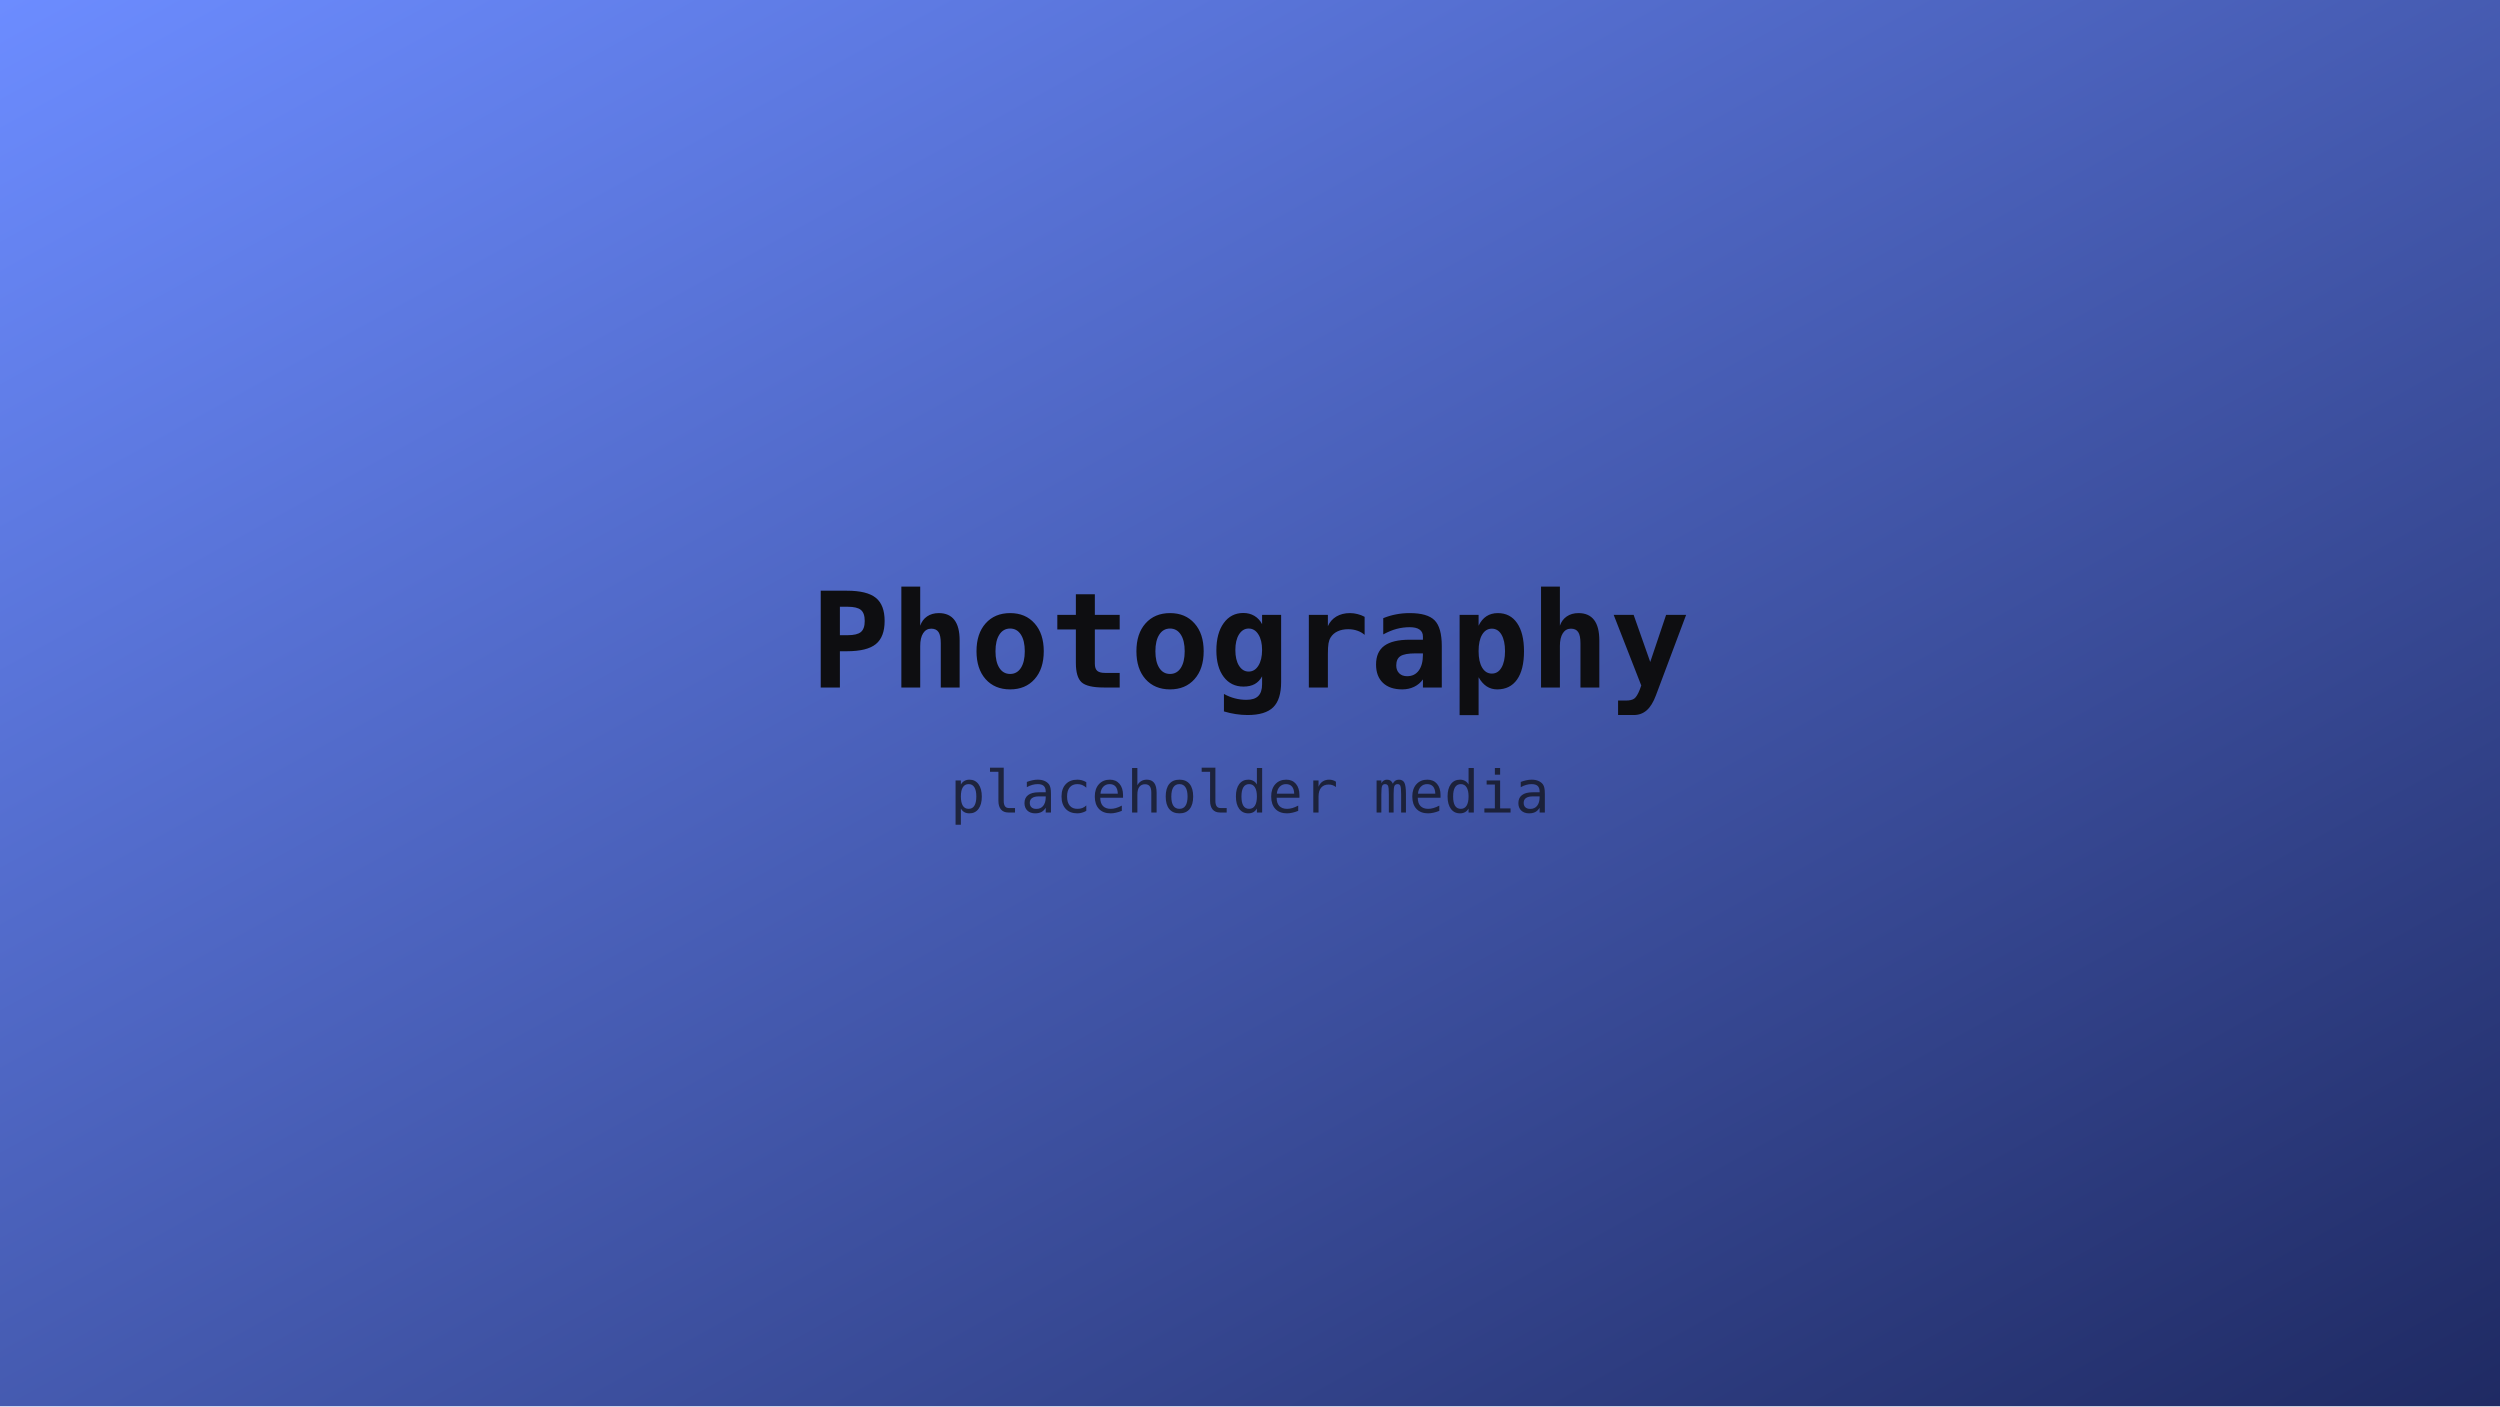
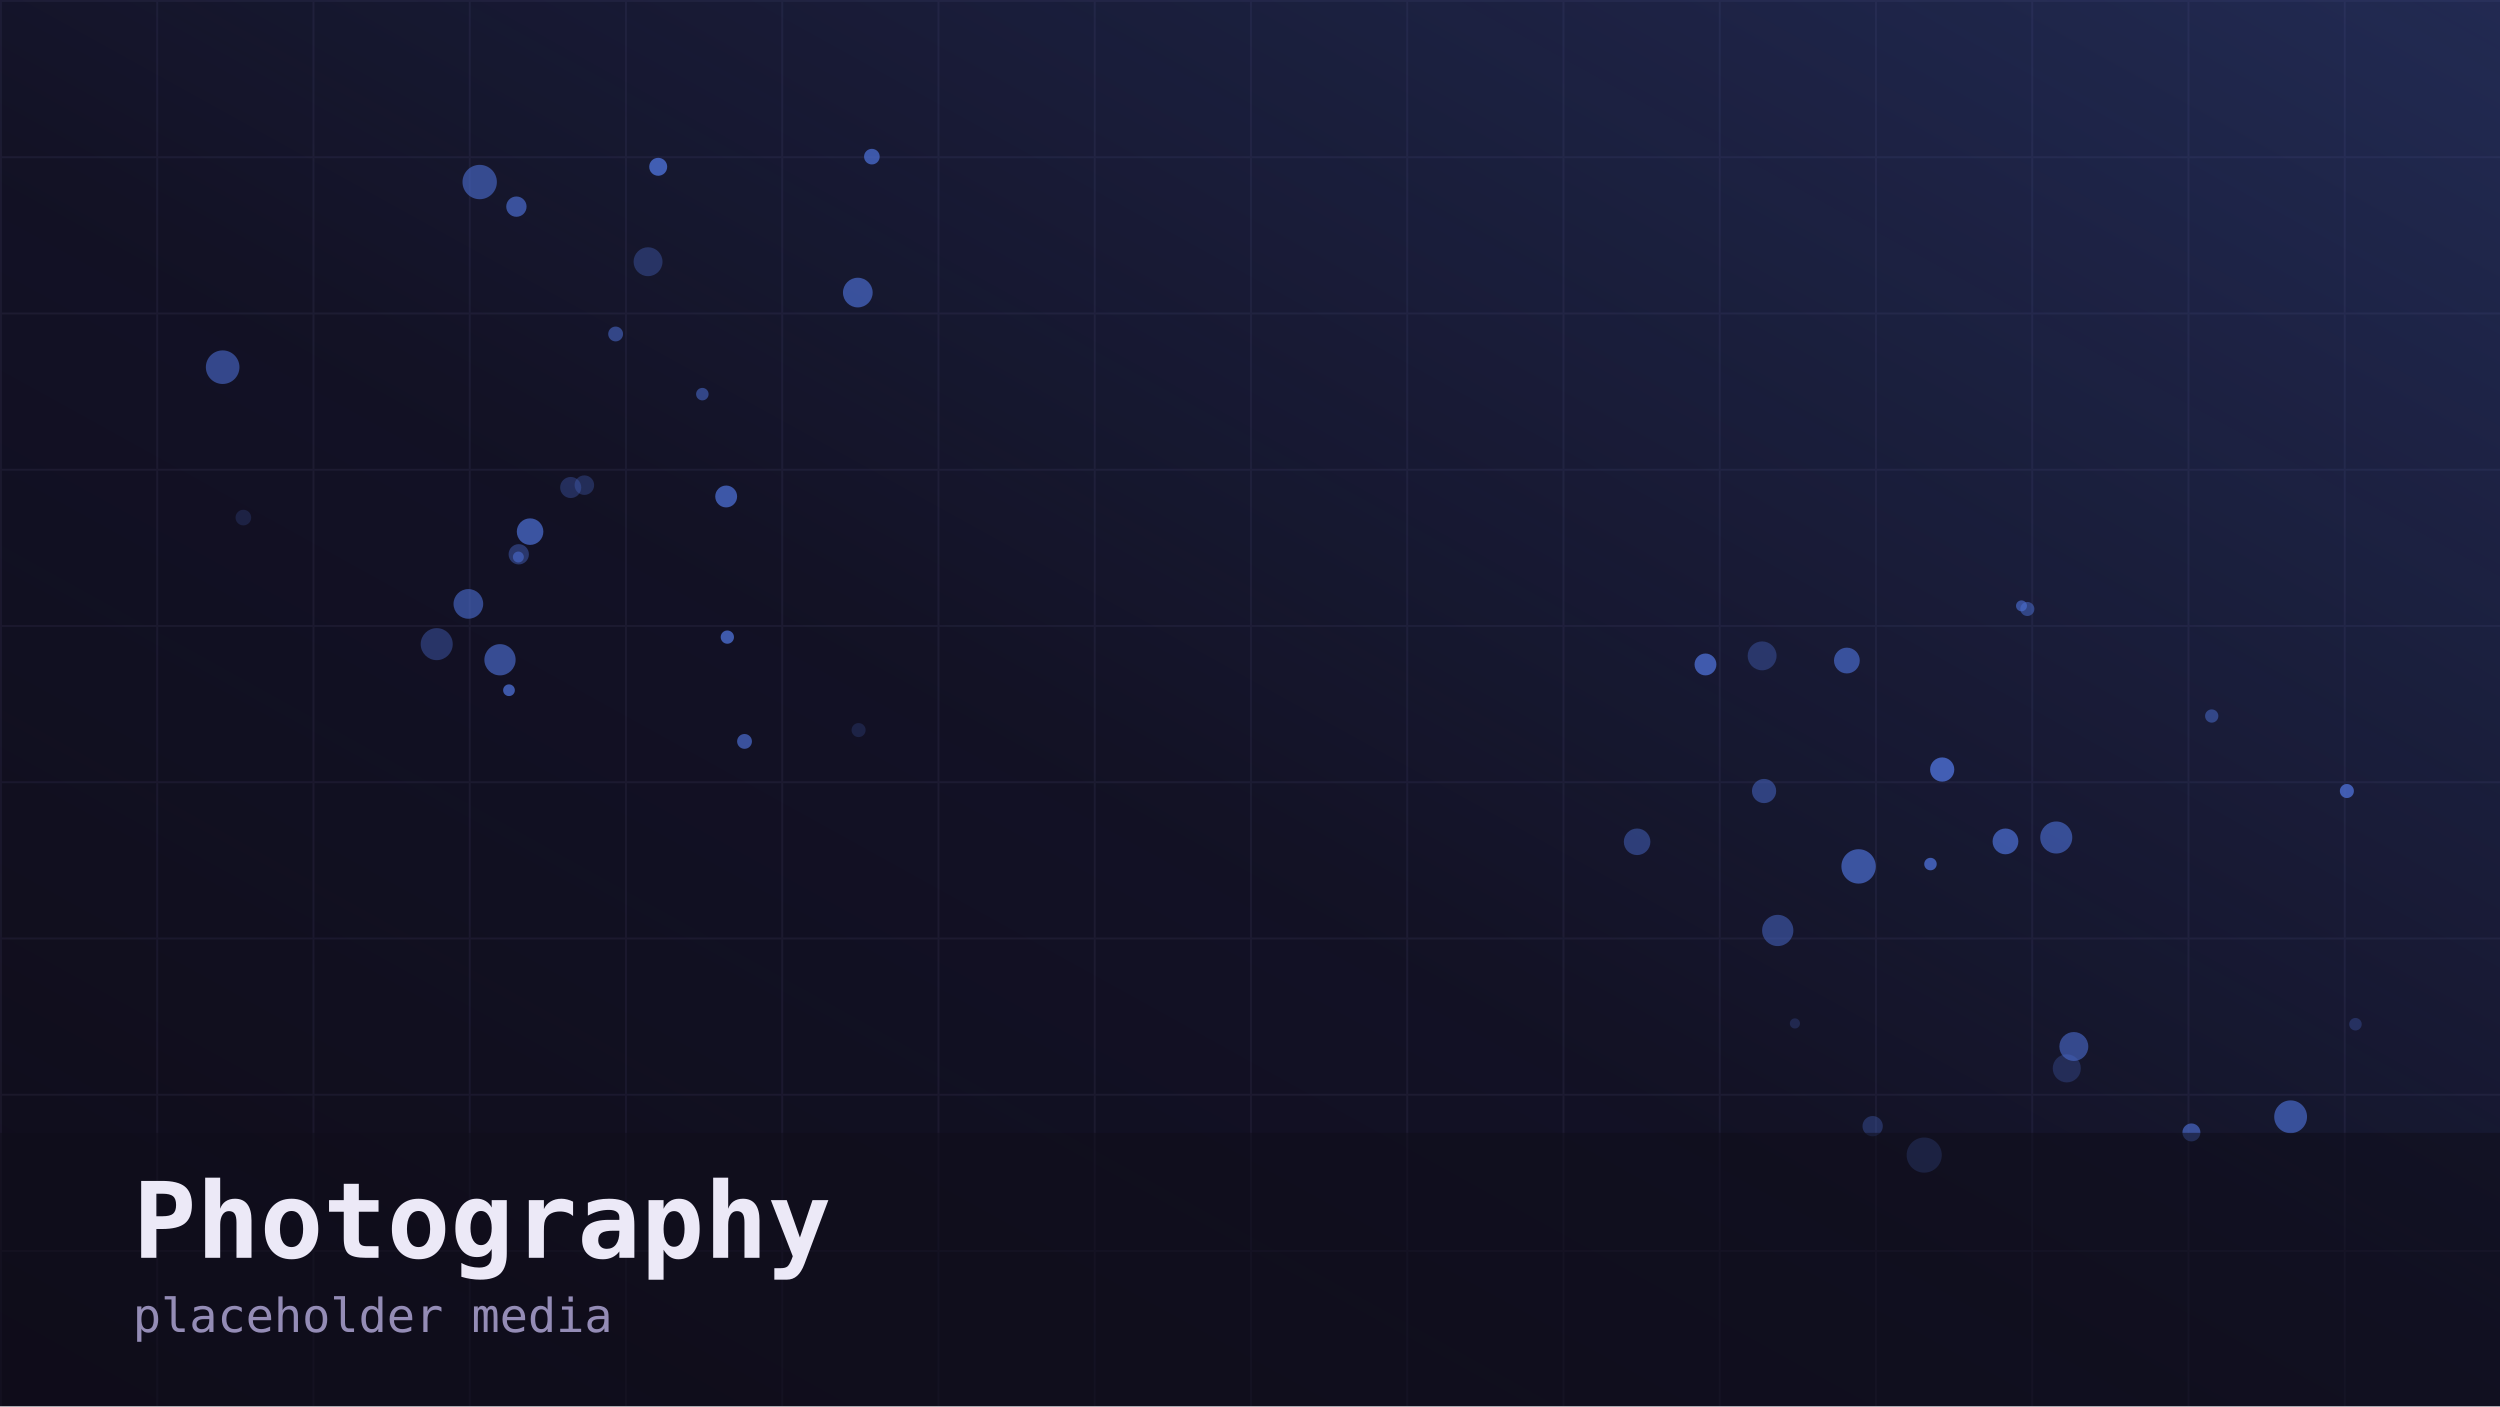
- <svg xmlns="http://www.w3.org/2000/svg" viewBox="0 0 640 360" width="640" height="360" role="img" aria-label="Photography placeholder">
+ <svg xmlns="http://www.w3.org/2000/svg" viewBox="0 0 640 360" width="640" height="360" role="img" aria-label="Photography">
  <defs>
-     <linearGradient id="g" x1="0" y1="0" x2="1" y2="1">
-       <stop offset="0" stop-color="#6c8cff" />
-       <stop offset="1" stop-color="#1f2a63" />
+     <linearGradient id="w" x1="1" y1="0" x2="0" y2="1">
+       <stop offset="0" stop-color="#4C6FD4" stop-opacity="0.30" />
+       <stop offset="0.55" stop-color="#4C6FD4" stop-opacity="0.06" />
+       <stop offset="1" stop-color="#4C6FD4" stop-opacity="0" />
    </linearGradient>
+     <pattern id="g" width="40" height="40" patternUnits="userSpaceOnUse">
+       <path d="M40 0H0V40" fill="none" stroke="#A796E0" stroke-opacity="0.07" stroke-width="1" />
+     </pattern>
  </defs>
+   <rect width="640" height="360" fill="#0F0C1A" />
  <rect width="640" height="360" fill="url(#g)" />
-   <text x="320" y="176" text-anchor="middle" font-family="'Anonymous Pro', monospace" font-size="34" font-weight="700" fill="#0e0e11">Photography</text>
-   <text x="320" y="208" text-anchor="middle" font-family="'Anonymous Pro', monospace" font-size="15" fill="#0e0e11" opacity="0.72">placeholder media</text>
+   <rect width="640" height="360" fill="url(#w)" />
+   <circle cx="132.2" cy="52.9" r="2.6" fill="#4C6FD4" opacity="0.67" />
+   <circle cx="603" cy="262.2" r="1.6" fill="#4C6FD4" opacity="0.29" />
+   <circle cx="149.6" cy="124.2" r="2.5" fill="#4C6FD4" opacity="0.29" />
+   <circle cx="566.2" cy="183.3" r="1.7" fill="#4C6FD4" opacity="0.51" />
+   <circle cx="179.8" cy="100.9" r="1.6" fill="#4C6FD4" opacity="0.55" />
+   <circle cx="513.4" cy="215.4" r="3.3" fill="#4C6FD4" opacity="0.71" />
+   <circle cx="119.9" cy="154.6" r="3.8" fill="#4C6FD4" opacity="0.59" />
+   <circle cx="519" cy="155.9" r="1.8" fill="#4C6FD4" opacity="0.5" />
+   <circle cx="122.8" cy="46.6" r="4.4" fill="#4C6FD4" opacity="0.59" />
+   <circle cx="529.1" cy="273.5" r="3.6" fill="#4C6FD4" opacity="0.26" />
+   <circle cx="132.7" cy="142.6" r="1.4" fill="#4C6FD4" opacity="0.57" />
+   <circle cx="586.4" cy="285.9" r="4.2" fill="#4C6FD4" opacity="0.65" />
+   <circle cx="135.7" cy="136.1" r="3.4" fill="#4C6FD4" opacity="0.71" />
+   <circle cx="600.8" cy="202.5" r="1.8" fill="#4C6FD4" opacity="0.77" />
+   <circle cx="146.1" cy="124.8" r="2.7" fill="#4C6FD4" opacity="0.31" />
+   <circle cx="419.1" cy="215.5" r="3.4" fill="#4C6FD4" opacity="0.46" />
+   <circle cx="128" cy="168.9" r="4" fill="#4C6FD4" opacity="0.63" />
+   <circle cx="475.8" cy="221.8" r="4.4" fill="#4C6FD4" opacity="0.69" />
+   <circle cx="190.6" cy="189.8" r="1.9" fill="#4C6FD4" opacity="0.68" />
+   <circle cx="492.6" cy="295.7" r="4.5" fill="#4C6FD4" opacity="0.44" />
+   <circle cx="223.2" cy="40.1" r="2" fill="#4C6FD4" opacity="0.73" />
+   <circle cx="497.2" cy="197" r="3.1" fill="#4C6FD4" opacity="0.8" />
+   <circle cx="219.8" cy="186.9" r="1.8" fill="#4C6FD4" opacity="0.19" />
+   <circle cx="494.2" cy="221.2" r="1.6" fill="#4C6FD4" opacity="0.77" />
+   <circle cx="62.3" cy="132.5" r="2" fill="#4C6FD4" opacity="0.19" />
+   <circle cx="436.6" cy="170.1" r="2.8" fill="#4C6FD4" opacity="0.76" />
+   <circle cx="186.2" cy="163.1" r="1.7" fill="#4C6FD4" opacity="0.77" />
+   <circle cx="451.6" cy="202.5" r="3.1" fill="#4C6FD4" opacity="0.49" />
+   <circle cx="168.5" cy="42.7" r="2.3" fill="#4C6FD4" opacity="0.8" />
+   <circle cx="459.5" cy="262" r="1.3" fill="#4C6FD4" opacity="0.22" />
+   <circle cx="111.8" cy="164.9" r="4.1" fill="#4C6FD4" opacity="0.38" />
+   <circle cx="479.4" cy="288.3" r="2.6" fill="#4C6FD4" opacity="0.32" />
+   <circle cx="219.6" cy="74.9" r="3.8" fill="#4C6FD4" opacity="0.66" />
+   <circle cx="561" cy="289.9" r="2.3" fill="#4C6FD4" opacity="0.64" />
+   <circle cx="157.6" cy="85.5" r="1.9" fill="#4C6FD4" opacity="0.55" />
+   <circle cx="455.1" cy="238.2" r="4" fill="#4C6FD4" opacity="0.49" />
+   <circle cx="132.8" cy="141.9" r="2.6" fill="#4C6FD4" opacity="0.41" />
+   <circle cx="451.1" cy="167.9" r="3.7" fill="#4C6FD4" opacity="0.35" />
+   <circle cx="165.9" cy="67" r="3.7" fill="#4C6FD4" opacity="0.34" />
+   <circle cx="472.8" cy="169.1" r="3.3" fill="#4C6FD4" opacity="0.65" />
+   <circle cx="130.3" cy="176.7" r="1.5" fill="#4C6FD4" opacity="0.76" />
+   <circle cx="530.9" cy="267.9" r="3.7" fill="#4C6FD4" opacity="0.58" />
+   <circle cx="185.9" cy="127.1" r="2.8" fill="#4C6FD4" opacity="0.74" />
+   <circle cx="526.4" cy="214.4" r="4.1" fill="#4C6FD4" opacity="0.61" />
+   <circle cx="57" cy="94" r="4.3" fill="#4C6FD4" opacity="0.58" />
+   <circle cx="517.5" cy="155.1" r="1.4" fill="#4C6FD4" opacity="0.63" />
+   <rect x="0" y="290" width="640" height="70" fill="#0F0C1A" opacity="0.55" />
+   <text x="34" y="322" font-family="'Anonymous Pro',monospace" font-size="27" font-weight="700" fill="#ECE9F7">Photography</text>
+   <text x="34" y="341" font-family="'Anonymous Pro',monospace" font-size="12" fill="#948CB6">placeholder media</text>
</svg>
